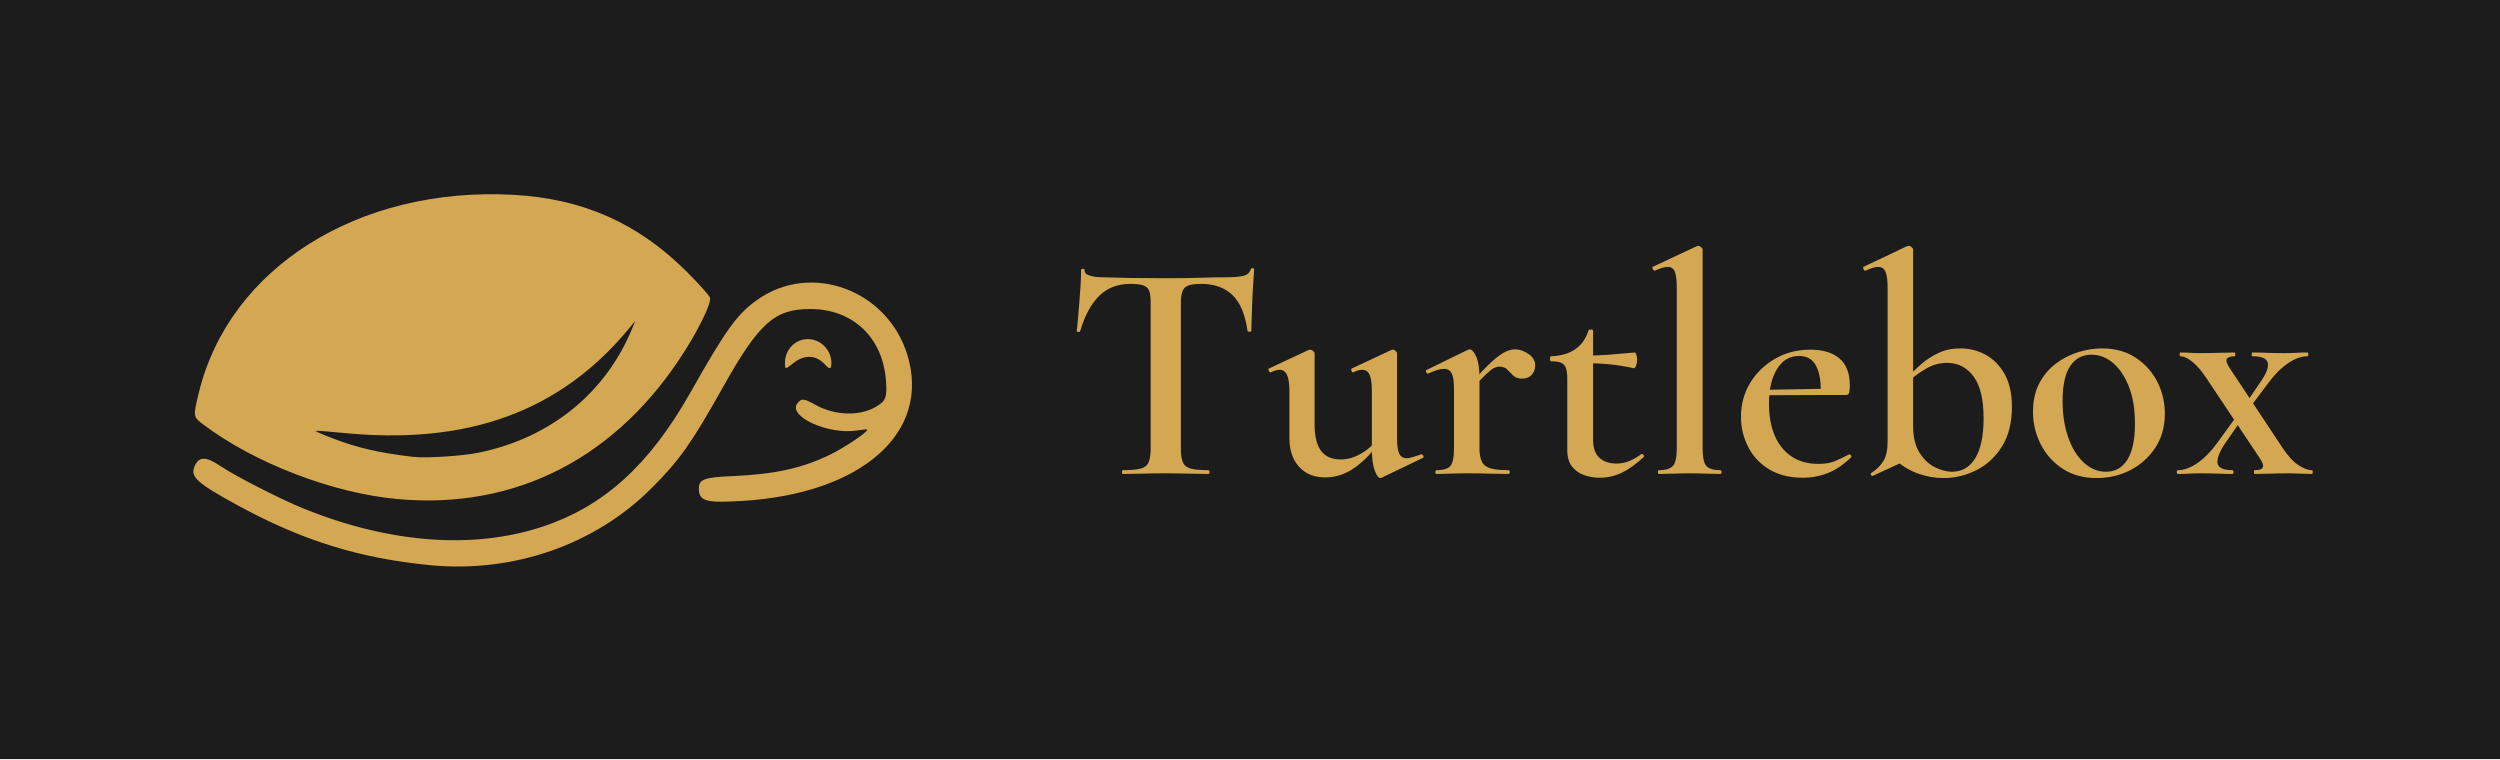
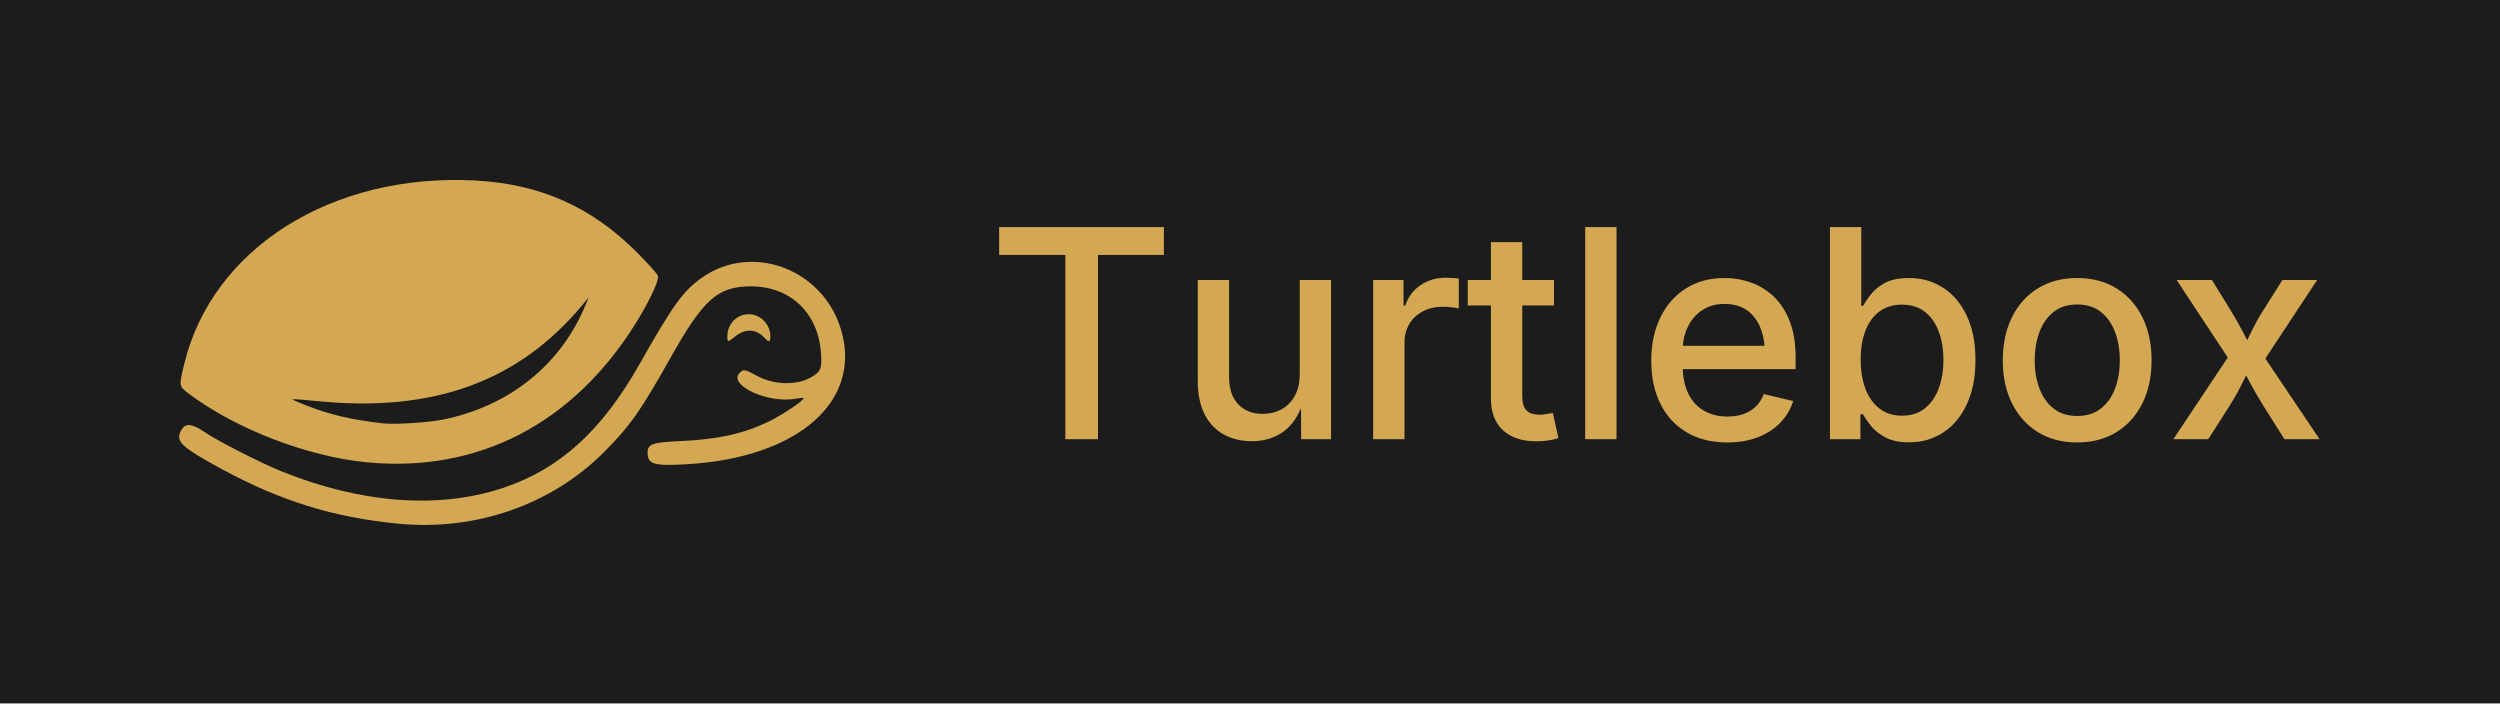
- <svg xmlns="http://www.w3.org/2000/svg" viewBox="0 0 645.5 196" width="645.5" height="196">
-   <rect width="645.5" height="196" fill="#1c1c1c" />
+ <svg xmlns="http://www.w3.org/2000/svg" viewBox="0 0 696.6 196" width="696.6" height="196">
+   <rect width="696.6" height="196" fill="#1c1c1c" />
  <g transform="translate(48 48)">
    <g transform="scale(0.44444)">
      <path fill="#d4a853" fill-rule="evenodd" d="M142.00,220.34C101.09,216.42 67.75,206.09 30.50,185.80C6.63,172.79 2.47,169.10 4.95,163.13C7.49,156.99 11.61,156.96 20.50,163.02C28.72,168.62 55.82,182.43 68.90,187.68C118.82,207.71 167.14,211.28 207.33,197.92C242.90,186.09 269.36,162.06 293.12,120.00C313.97,83.11 320.31,74.35 332.18,66.01C363.31,44.15 407.38,60.36 419.06,97.95C433.09,143.15 392.87,178.82 323.12,183.02C301.92,184.30 298.00,183.16 298.00,175.74C298.00,170.51 301.18,169.32 317.00,168.63C342.18,167.54 358.11,164.04 374.50,156.01C383.12,151.79 396.84,142.47 395.84,141.52C395.65,141.34 393.03,141.60 390.00,142.08C372.94,144.81 348.73,133.48 355.54,125.96C357.93,123.31 358.93,123.45 366.22,127.45C377.07,133.41 391.49,133.83 400.66,128.46C406.60,124.98 407.36,123.13 406.73,113.57C405.09,88.34 387.68,71.61 363.00,71.53C342.00,71.47 333.11,79.37 312.08,116.80C293.51,149.84 286.88,159.23 270.56,175.57C237.71,208.46 190.30,224.97 142.00,220.34ZM122.50,181.89C85.05,178.40 39.76,160.98 10.25,138.72C4.10,134.08 4.11,134.17 7.51,120.14C25.07,47.65 100.16,0.35 190.00,5.17C230.58,7.35 262.76,21.63 291.13,50.03C298.08,56.99 304.09,63.69 304.48,64.93C305.37,67.74 298.90,81.45 290.01,95.58C250.80,157.87 191.67,188.34 122.50,181.89ZM169.93,155.02C211.72,146.50 244.03,120.31 259.39,82.50L261.02,78.50L257.29,83.00C217.33,131.21 163.60,150.75 91.01,143.47C82.60,142.63 75.55,142.11 75.34,142.33C75.13,142.54 79.35,144.41 84.73,146.47C99.70,152.22 111.86,155.03 132.00,157.41C139.39,158.28 160.41,156.95 169.93,155.02ZM348.00,102.97C348.00,95.14 353.87,89.01 361.38,89.00C368.76,89.00 375.00,95.36 375.00,102.90C375.00,106.53 374.03,106.80 371.41,103.90C366.17,98.11 359.36,97.77 352.90,102.96C348.22,106.72 348.00,106.72 348.00,102.97Z" />
    </g>
-     <path fill="#d4a853" d="M243.896 25.3Q238.94 25.3 235.811 28.387Q232.683 31.475 230.896 37.487Q230.896 37.731 230.449 37.691Q230.002 37.65 230.002 37.487Q230.165 36.35 230.327 34.359Q230.49 32.369 230.693 30.012Q230.896 27.656 231.018 25.422Q231.14 23.188 231.14 21.806Q231.14 21.4 231.586 21.4Q232.033 21.4 232.033 21.806Q232.033 22.619 232.886 22.984Q233.74 23.35 234.796 23.472Q235.852 23.594 236.583 23.594Q243.571 23.837 252.915 23.837Q258.683 23.837 262.055 23.716Q265.427 23.594 268.596 23.594Q271.521 23.594 273.024 23.228Q274.527 22.862 274.933 21.562Q275.015 21.237 275.421 21.237Q275.827 21.237 275.827 21.562Q275.746 22.862 275.583 25.097Q275.421 27.331 275.34 29.809Q275.258 32.288 275.177 34.359Q275.096 36.431 275.096 37.487Q275.096 37.65 274.649 37.65Q274.202 37.65 274.121 37.487Q273.227 31.069 270.221 28.184Q267.215 25.3 262.177 25.3Q259.983 25.3 258.846 25.706Q257.708 26.112 257.302 27.209Q256.896 28.306 256.896 30.337V67.794Q256.896 70.15 257.424 71.369Q257.952 72.588 259.455 72.994Q260.958 73.4 264.046 73.4Q264.29 73.4 264.29 73.888Q264.29 74.375 264.046 74.375Q261.852 74.375 259.049 74.294Q256.246 74.213 252.915 74.213Q249.746 74.213 246.983 74.294Q244.221 74.375 241.865 74.375Q241.702 74.375 241.702 73.888Q241.702 73.4 241.865 73.4Q244.952 73.4 246.496 72.994Q248.04 72.588 248.568 71.369Q249.096 70.15 249.096 67.794V30.175Q249.096 28.144 248.73 27.128Q248.365 26.112 247.227 25.706Q246.09 25.3 243.896 25.3Z M294.19 75.269Q289.883 75.269 287.405 72.506Q284.927 69.744 284.927 65.112V53.006Q284.927 50.162 284.318 48.822Q283.708 47.481 282.408 47.481Q281.433 47.481 280.133 48.131Q279.808 48.212 279.605 47.725Q279.402 47.237 279.646 47.156L289.883 42.362Q290.127 42.281 290.29 42.281Q290.615 42.281 291.021 42.606Q291.427 42.931 291.427 43.175V61.619Q291.427 66.169 293.093 68.403Q294.758 70.638 298.171 70.638Q300.771 70.638 303.411 69.134Q306.052 67.631 307.758 65.194L308.246 66.169Q305.158 70.394 301.665 72.831Q298.171 75.269 294.19 75.269ZM312.715 43.175V65.194Q312.715 67.956 313.283 69.134Q313.852 70.312 315.233 70.312Q315.883 70.312 316.777 70.028Q317.671 69.744 318.89 69.338Q319.215 69.175 319.458 69.622Q319.702 70.069 319.377 70.231L308.733 75.35Q308.571 75.431 308.408 75.431Q307.677 75.431 306.946 73.481Q306.215 71.531 306.215 67.956V53.006Q306.215 50.162 305.646 48.822Q305.077 47.481 303.696 47.481Q302.721 47.481 301.421 48.131Q301.096 48.212 300.933 47.725Q300.771 47.237 301.015 47.156L311.252 42.362Q311.415 42.281 311.577 42.281Q311.983 42.281 312.349 42.606Q312.715 42.931 312.715 43.175Z M332.133 52.356 331.565 51.381Q334.652 47.725 336.805 45.734Q338.958 43.744 340.421 42.972Q341.883 42.2 343.183 42.2Q344.89 42.2 346.636 43.378Q348.383 44.556 348.383 46.344Q348.383 47.806 347.49 48.781Q346.596 49.756 344.971 49.756Q343.508 49.756 342.696 48.944Q341.883 48.131 341.152 47.4Q340.421 46.669 339.121 46.669Q338.471 46.669 337.74 47.034Q337.008 47.4 335.708 48.619Q334.408 49.837 332.133 52.356ZM322.871 74.375Q322.627 74.375 322.627 73.888Q322.627 73.4 322.871 73.4Q325.633 73.4 326.527 72.263Q327.421 71.125 327.421 67.794V52.275Q327.421 49.675 326.852 48.456Q326.283 47.237 324.821 47.237Q324.09 47.237 323.033 47.562Q321.977 47.888 320.758 48.456Q320.433 48.537 320.23 48.091Q320.027 47.644 320.271 47.562L330.915 42.362Q331.321 42.2 331.483 42.2Q332.296 42.2 333.149 44.069Q334.002 45.938 334.002 49.513V67.794Q334.002 69.987 334.652 71.247Q335.302 72.506 336.927 72.953Q338.552 73.4 341.477 73.4Q341.802 73.4 341.802 73.888Q341.802 74.375 341.477 74.375Q339.365 74.375 336.643 74.294Q333.921 74.213 330.752 74.213Q328.558 74.213 326.486 74.294Q324.415 74.375 322.871 74.375Z M364.958 75.35Q363.008 75.35 361.099 74.7Q359.19 74.05 357.93 72.506Q356.671 70.963 356.671 68.119V49.756Q356.671 47.969 356.305 46.994Q355.94 46.019 355.046 45.653Q354.152 45.287 352.527 45.287Q352.202 45.287 352.202 44.637Q352.202 43.987 352.527 43.987Q356.346 43.825 358.743 42.159Q361.14 40.494 362.115 37.406Q362.196 37.081 362.765 37.081Q363.333 37.081 363.333 37.406V65.438Q363.333 68.769 364.999 70.231Q366.665 71.694 369.346 71.694Q371.296 71.694 372.961 70.922Q374.627 70.15 375.765 69.256Q376.008 69.094 376.333 69.459Q376.658 69.825 376.333 70.069Q373.327 72.831 370.686 74.091Q368.046 75.35 364.958 75.35ZM373.815 47.075Q370.565 46.344 367.518 46.059Q364.471 45.775 360.977 45.775V43.825Q364.308 43.825 367.436 43.581Q370.565 43.337 374.14 43.013Q374.302 43.013 374.505 43.581Q374.708 44.15 374.708 44.962Q374.708 45.694 374.424 46.425Q374.14 47.156 373.815 47.075Z M380.315 74.375Q380.071 74.375 380.071 73.888Q380.071 73.4 380.315 73.4Q382.996 73.4 383.971 72.263Q384.946 71.125 384.946 67.794V26.275Q384.946 23.431 384.458 22.172Q383.971 20.913 382.59 20.913Q381.452 20.913 379.258 21.887Q379.015 21.969 378.771 21.481Q378.527 20.994 378.69 20.913L390.146 15.55Q390.308 15.469 390.471 15.469Q390.796 15.469 391.202 15.794Q391.608 16.119 391.608 16.362V67.794Q391.608 71.125 392.543 72.263Q393.477 73.4 396.24 73.4Q396.483 73.4 396.483 73.888Q396.483 74.375 396.24 74.375Q394.696 74.375 392.624 74.294Q390.552 74.213 388.277 74.213Q386.002 74.213 383.93 74.294Q381.858 74.375 380.315 74.375Z M417.446 75.35Q412.327 75.35 408.752 73.156Q405.177 70.963 403.349 67.347Q401.521 63.731 401.521 59.669Q401.521 54.794 403.877 50.894Q406.233 46.994 410.296 44.638Q414.358 42.281 419.477 42.281Q424.271 42.281 426.952 44.556Q429.633 46.831 429.633 51.625Q429.633 52.681 429.471 53.331Q429.308 53.981 428.74 53.981H422.077Q422.321 49.269 420.98 46.587Q419.64 43.906 416.552 43.906Q412.896 43.906 410.824 47.278Q408.752 50.65 408.752 56.256Q408.752 60.969 410.215 64.422Q411.677 67.875 414.521 69.825Q417.365 71.775 421.508 71.775Q424.027 71.775 425.733 71.084Q427.44 70.394 429.39 69.338Q429.552 69.175 429.836 69.5Q430.121 69.825 429.958 70.069Q427.033 72.912 423.986 74.131Q420.94 75.35 417.446 75.35ZM406.396 54.062 406.315 52.681 424.352 52.356V53.981Z M453.846 75.431Q450.433 75.431 447.183 74.253Q443.933 73.075 441.252 70.638L445.965 61.944Q445.965 66.331 447.671 68.972Q449.377 71.612 451.733 72.709Q454.09 73.806 455.958 73.806Q459.94 73.806 462.052 70.231Q464.165 66.656 464.165 60.075Q464.165 52.681 461.565 49.188Q458.965 45.694 454.74 45.694Q451.896 45.694 449.418 47.116Q446.94 48.537 444.908 50.406L444.177 49.756Q445.883 47.969 447.874 46.181Q449.865 44.394 452.424 43.175Q454.983 41.956 458.152 41.956Q461.727 41.956 464.733 43.622Q467.74 45.287 469.608 48.619Q471.477 51.95 471.477 57.069Q471.477 63.163 468.918 67.266Q466.358 71.369 462.296 73.4Q458.233 75.431 453.846 75.431ZM435.565 74.862Q435.24 74.944 435.077 74.578Q434.915 74.213 435.158 74.131Q437.19 72.831 438.286 71.044Q439.383 69.256 439.383 66.006V26.275Q439.383 23.512 438.855 22.212Q438.327 20.913 436.946 20.913Q435.727 20.913 433.696 21.887Q433.371 21.969 433.168 21.481Q432.965 20.994 433.127 20.913L444.421 15.55Q444.665 15.469 444.827 15.469Q445.152 15.469 445.558 15.794Q445.965 16.119 445.965 16.362V70.069Z M493.333 75.431Q488.296 75.431 484.64 73.075Q480.983 70.719 478.952 66.778Q476.921 62.837 476.921 58.287Q476.921 54.062 478.546 50.975Q480.171 47.888 482.811 45.897Q485.452 43.906 488.58 42.931Q491.708 41.956 494.715 41.956Q499.833 41.956 503.49 44.394Q507.146 46.831 509.055 50.65Q510.965 54.469 510.965 58.775Q510.965 63.812 508.527 67.55Q506.09 71.287 502.108 73.359Q498.127 75.431 493.333 75.431ZM495.771 73.806Q499.346 73.806 501.296 70.678Q503.246 67.55 503.246 61.375Q503.246 55.769 501.661 51.787Q500.077 47.806 497.558 45.694Q495.04 43.581 492.033 43.581Q488.458 43.581 486.508 46.547Q484.558 49.513 484.558 55.444Q484.558 60.806 486.021 64.95Q487.483 69.094 490.043 71.45Q492.602 73.806 495.771 73.806Z M534.202 74.375Q533.958 74.375 533.958 73.888Q533.958 73.4 534.202 73.4Q535.99 73.4 536.274 72.628Q536.558 71.856 535.421 70.231L521.771 49.756Q519.902 46.912 518.115 45.45Q516.327 43.987 514.946 43.987Q514.783 43.987 514.783 43.5Q514.783 43.013 514.946 43.013Q516.165 43.013 517.465 43.094Q518.765 43.175 519.983 43.175Q522.827 43.175 525.021 43.094Q527.215 43.013 529.002 43.013Q529.165 43.013 529.165 43.5Q529.165 43.987 529.002 43.987Q527.377 43.987 526.971 44.678Q526.565 45.369 527.783 47.156L541.352 67.631Q543.465 70.8 545.455 72.1Q547.446 73.4 548.908 73.4Q549.152 73.4 549.152 73.888Q549.152 74.375 548.908 74.375Q547.608 74.375 546.065 74.294Q544.521 74.213 543.221 74.213Q540.377 74.213 538.183 74.294Q535.99 74.375 534.202 74.375ZM514.296 74.375Q514.052 74.375 514.052 73.888Q514.052 73.4 514.296 73.4Q516.733 73.4 519.415 71.531Q522.096 69.662 524.452 66.412L530.221 58.45L531.358 59.506L526.24 66.9Q524.94 68.931 524.615 70.434Q524.29 71.938 525.224 72.669Q526.158 73.4 528.433 73.4Q528.677 73.4 528.677 73.888Q528.677 74.375 528.433 74.375Q526.565 74.375 524.818 74.294Q523.071 74.213 520.308 74.213Q518.358 74.213 517.18 74.294Q516.002 74.375 514.296 74.375ZM531.765 58.775 530.79 57.8 535.746 50.487Q537.94 47.319 537.533 45.653Q537.127 43.987 533.552 43.987Q533.39 43.987 533.39 43.5Q533.39 43.013 533.552 43.013Q535.502 43.013 537.249 43.094Q538.996 43.175 541.758 43.175Q543.708 43.175 544.886 43.094Q546.065 43.013 547.771 43.013Q548.015 43.013 548.015 43.5Q548.015 43.987 547.771 43.987Q545.415 43.987 542.733 45.816Q540.052 47.644 537.615 50.975Z" />
+     <path fill="#d4a853" d="M230.404 23.038V15.262H276.305V23.038H257.937V74.375H248.852V23.038Z M300.863 74.93Q296.34 74.93 292.928 73.026Q289.516 71.122 287.632 67.393Q285.748 63.663 285.748 58.188V30.021H294.476V57.117Q294.476 61.918 296.995 64.615Q299.514 67.313 303.838 67.313Q306.814 67.313 309.135 66.024Q311.456 64.734 312.804 62.255Q314.153 59.775 314.153 56.284V30.021H322.881V74.375H314.55L314.51 63.505H315.343Q313.399 69.535 309.67 72.233Q305.941 74.93 300.863 74.93Z M334.624 74.375V30.021H343.075V37.162H343.551Q344.781 33.512 347.836 31.449Q350.89 29.386 354.778 29.386Q355.611 29.386 356.683 29.445Q357.754 29.505 358.468 29.624V37.955Q357.992 37.797 356.643 37.638Q355.294 37.479 353.905 37.479Q350.89 37.479 348.47 38.749Q346.05 40.018 344.701 42.26Q343.352 44.501 343.352 47.437V74.375Z M385.009 30.021V37.122H360.967V30.021ZM367.434 19.468H376.162V62.394Q376.162 65.052 377.293 66.302Q378.423 67.551 381.002 67.551Q381.676 67.551 382.787 67.393Q383.898 67.234 384.692 67.075L386.239 74.058Q384.85 74.534 383.263 74.752Q381.676 74.97 380.129 74.97Q374.099 74.97 370.766 71.856Q367.434 68.741 367.434 63.108Z M402.425 15.262V74.375H393.697V15.262Z M433.291 75.287Q426.745 75.287 421.984 72.471Q417.223 69.654 414.664 64.536Q412.106 59.418 412.106 52.515Q412.106 45.692 414.625 40.494Q417.144 35.297 421.746 32.381Q426.348 29.465 432.537 29.465Q436.346 29.465 439.877 30.715Q443.407 31.965 446.224 34.623Q449.041 37.281 450.687 41.506Q452.334 45.731 452.334 51.761V54.856H416.985V48.35H447.851L443.764 50.492Q443.764 46.406 442.495 43.291Q441.225 40.177 438.746 38.431Q436.266 36.686 432.537 36.686Q428.847 36.686 426.229 38.471Q423.611 40.256 422.242 43.172Q420.873 46.088 420.873 49.54V53.983Q420.873 58.546 422.44 61.7Q424.007 64.854 426.824 66.46Q429.641 68.067 433.37 68.067Q435.83 68.067 437.814 67.373Q439.797 66.678 441.245 65.27Q442.693 63.862 443.447 61.799L451.659 63.743Q450.588 67.155 448.069 69.773Q445.55 72.391 441.801 73.839Q438.052 75.287 433.291 75.287Z M483.913 75.248Q479.906 75.248 477.348 73.879Q474.789 72.51 473.341 70.685Q471.893 68.86 471.099 67.432H470.385V74.375H461.895V15.262H470.623V37.241H471.099Q471.893 35.853 473.301 34.028Q474.709 32.203 477.229 30.834Q479.748 29.465 483.913 29.465Q489.23 29.465 493.415 32.163Q497.601 34.861 500.021 39.979Q502.441 45.096 502.441 52.317Q502.441 59.458 500.06 64.596Q497.68 69.733 493.494 72.491Q489.309 75.248 483.913 75.248ZM481.969 67.829Q485.778 67.829 488.357 65.766Q490.936 63.703 492.225 60.172Q493.514 56.641 493.514 52.238Q493.514 47.874 492.225 44.402Q490.936 40.931 488.377 38.907Q485.818 36.884 481.969 36.884Q478.24 36.884 475.661 38.808Q473.083 40.732 471.774 44.164Q470.464 47.596 470.464 52.238Q470.464 56.84 471.793 60.351Q473.122 63.862 475.701 65.845Q478.28 67.829 481.969 67.829Z M530.767 75.287Q524.538 75.287 519.877 72.431Q515.215 69.575 512.637 64.417Q510.058 59.26 510.058 52.436Q510.058 45.533 512.637 40.356Q515.215 35.178 519.877 32.322Q524.538 29.465 530.767 29.465Q537.035 29.465 541.697 32.322Q546.358 35.178 548.937 40.356Q551.516 45.533 551.516 52.436Q551.516 59.26 548.937 64.417Q546.358 69.575 541.697 72.431Q537.035 75.287 530.767 75.287ZM530.767 67.908Q534.814 67.908 537.452 65.786Q540.09 63.663 541.38 60.152Q542.669 56.641 542.669 52.436Q542.669 48.191 541.38 44.64Q540.09 41.089 537.452 38.967Q534.814 36.844 530.767 36.844Q526.76 36.844 524.142 38.967Q521.523 41.089 520.234 44.62Q518.945 48.151 518.945 52.436Q518.945 56.641 520.234 60.152Q521.523 63.663 524.142 65.786Q526.76 67.908 530.767 67.908Z M557.586 74.375 575.002 48.231 574.963 54.975 558.498 30.021H568.337L573.336 38.114Q575.399 41.447 576.966 44.501Q578.533 47.556 580.16 50.413H576.153Q577.859 47.556 579.287 44.501Q580.715 41.447 582.858 38.114L587.975 30.021H597.655L581.033 55.213V48.667L598.33 74.375H588.531L582.58 64.933Q580.517 61.64 578.97 58.665Q577.422 55.689 575.796 52.912H579.842Q578.255 55.689 576.827 58.665Q575.399 61.64 573.336 64.933L567.306 74.375Z" />
  </g>
</svg>
